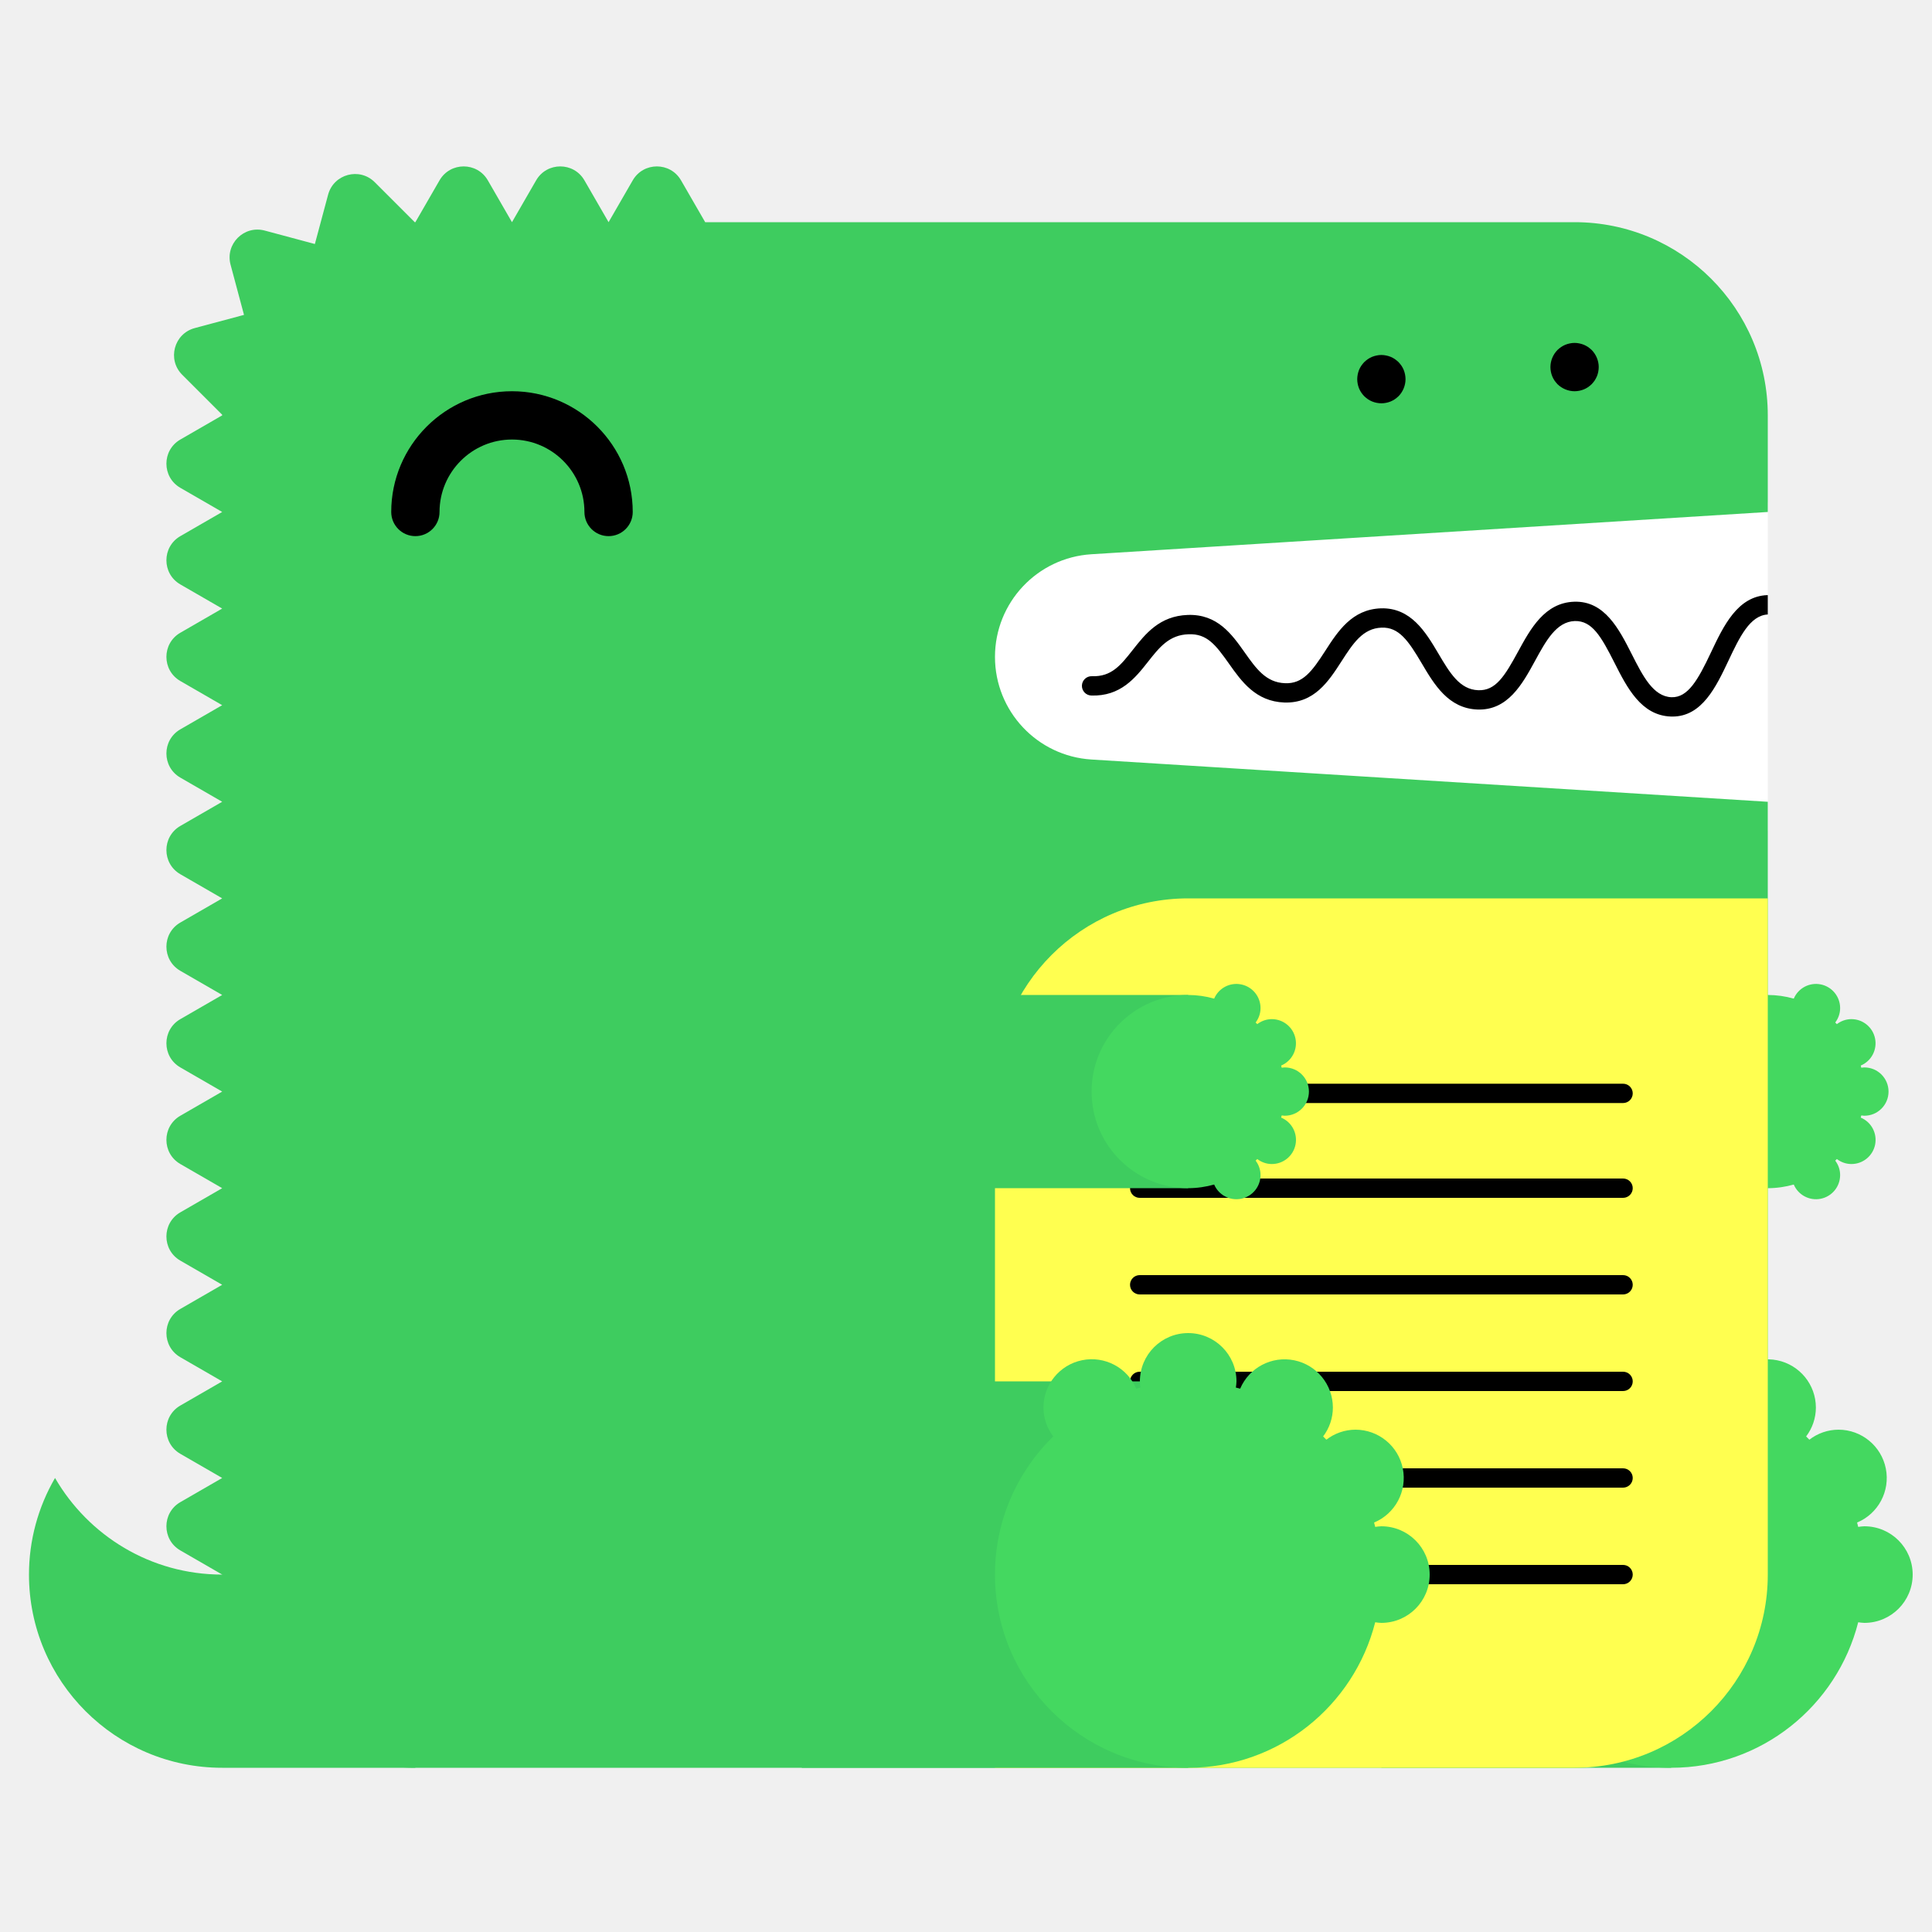
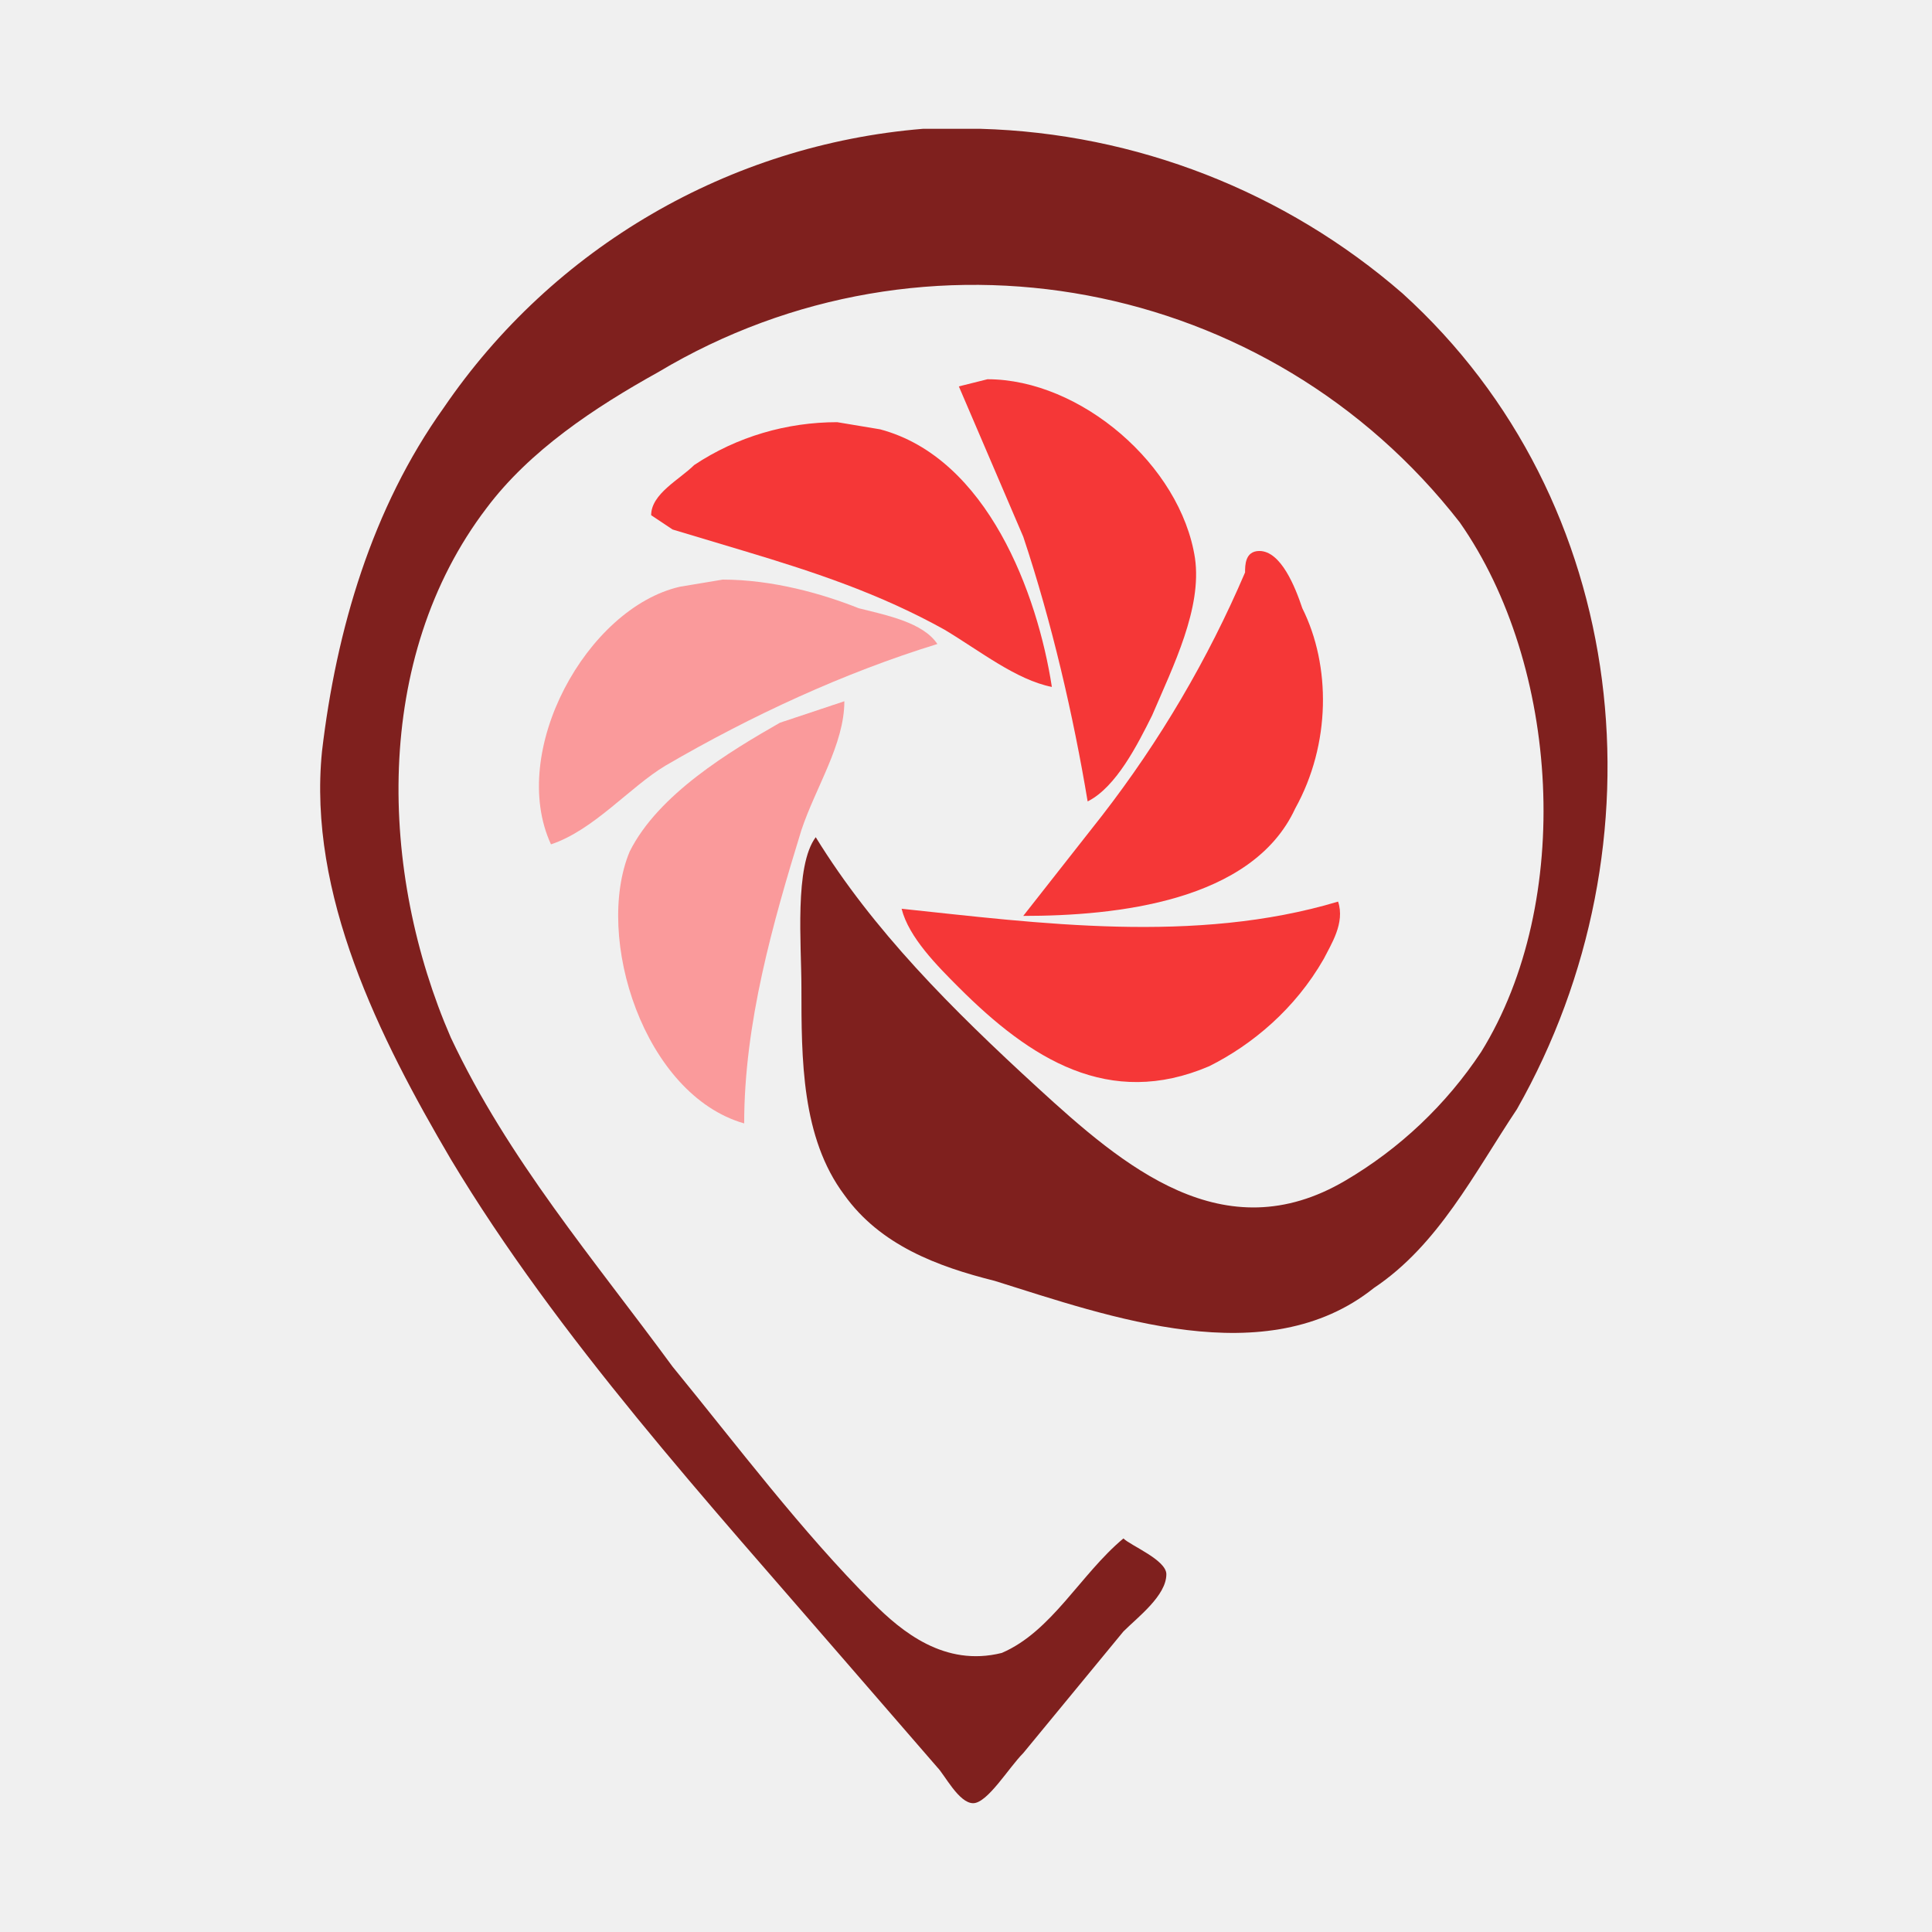
- <svg xmlns="http://www.w3.org/2000/svg" width="200" height="200" viewBox="0 0 200 200">
-   <g fill="none" fill-rule="evenodd">
-     <path fill="#FFF" d="M99 52h84v34H99z" />
-     <path d="M23 163c-7.398 0-13.843-4.027-17.303-10A19.886 19.886 0 0 0 3 163c0 11.046 8.954 20 20 20h20v-20H23z" fill="#3ECC5F" />
-     <path d="M112.98 57.376L183 53V43c0-11.046-8.954-20-20-20H73l-2.5-4.33c-1.112-1.925-3.889-1.925-5 0L63 23l-2.5-4.33c-1.111-1.925-3.889-1.925-5 0L53 23l-2.5-4.33c-1.111-1.925-3.889-1.925-5 0L43 23c-.022 0-.042.003-.065.003l-4.142-4.141c-1.57-1.571-4.252-.853-4.828 1.294l-1.369 5.104-5.192-1.392c-2.148-.575-4.111 1.389-3.535 3.536l1.39 5.193-5.102 1.367c-2.148.576-2.867 3.259-1.296 4.83l4.142 4.142c0 .021-.003.042-.003.064l-4.33 2.5c-1.925 1.111-1.925 3.889 0 5L23 53l-4.33 2.5c-1.925 1.111-1.925 3.889 0 5L23 63l-4.33 2.5c-1.925 1.111-1.925 3.889 0 5L23 73l-4.33 2.5c-1.925 1.111-1.925 3.889 0 5L23 83l-4.33 2.5c-1.925 1.111-1.925 3.889 0 5L23 93l-4.33 2.5c-1.925 1.111-1.925 3.889 0 5L23 103l-4.33 2.5c-1.925 1.111-1.925 3.889 0 5L23 113l-4.33 2.5c-1.925 1.111-1.925 3.889 0 5L23 123l-4.33 2.5c-1.925 1.111-1.925 3.889 0 5L23 133l-4.33 2.5c-1.925 1.111-1.925 3.889 0 5L23 143l-4.33 2.5c-1.925 1.111-1.925 3.889 0 5L23 153l-4.33 2.5c-1.925 1.111-1.925 3.889 0 5L23 163c0 11.046 8.954 20 20 20h120c11.046 0 20-8.954 20-20V83l-70.02-4.376A10.645 10.645 0 0 1 103 68c0-5.621 4.37-10.273 9.98-10.624" fill="#3ECC5F" />
-     <path fill="#3ECC5F" d="M143 183h30v-40h-30z" />
-     <path d="M193 158c-.219 0-.428.037-.639.064-.038-.15-.074-.301-.116-.451A5 5 0 0 0 190.32 148a4.96 4.96 0 0 0-3.016 1.036 26.531 26.531 0 0 0-.335-.336 4.955 4.955 0 0 0 1.011-2.987 5 5 0 0 0-9.599-1.959c-.148-.042-.297-.077-.445-.115.027-.211.064-.42.064-.639a5 5 0 0 0-5-5 5 5 0 0 0-5 5c0 .219.037.428.064.639-.148.038-.297.073-.445.115a4.998 4.998 0 0 0-9.599 1.959c0 1.125.384 2.151 1.011 2.987-3.717 3.632-6.031 8.693-6.031 14.3 0 11.046 8.954 20 20 20 9.339 0 17.16-6.41 19.361-15.064.211.027.42.064.639.064a5 5 0 0 0 5-5 5 5 0 0 0-5-5" fill="#44D860" />
-     <path fill="#3ECC5F" d="M153 123h30v-20h-30z" />
-     <path d="M193 115.5a2.5 2.5 0 1 0 0-5c-.109 0-.214.019-.319.032-.02-.075-.037-.15-.058-.225a2.501 2.501 0 0 0-.963-4.807c-.569 0-1.088.197-1.508.518a6.653 6.653 0 0 0-.168-.168c.314-.417.506-.931.506-1.494a2.5 2.5 0 0 0-4.8-.979A9.987 9.987 0 0 0 183 103c-5.522 0-10 4.478-10 10s4.478 10 10 10c.934 0 1.833-.138 2.69-.377a2.5 2.5 0 0 0 4.8-.979c0-.563-.192-1.077-.506-1.494.057-.055.113-.111.168-.168.42.321.939.518 1.508.518a2.5 2.5 0 0 0 .963-4.807c.021-.074.038-.15.058-.225.105.013.21.032.319.032" fill="#44D860" />
-     <path d="M63 55.5a2.5 2.5 0 0 1-2.5-2.5c0-4.136-3.364-7.5-7.5-7.5s-7.5 3.364-7.5 7.5a2.5 2.5 0 1 1-5 0c0-6.893 5.607-12.5 12.5-12.5S65.5 46.107 65.5 53a2.5 2.5 0 0 1-2.5 2.5" fill="#000" />
-     <path d="M103 183h60c11.046 0 20-8.954 20-20V93h-60c-11.046 0-20 8.954-20 20v70z" fill="#FFFF50" />
-     <path d="M168.02 124h-50.04a1 1 0 1 1 0-2h50.04a1 1 0 1 1 0 2m0 20h-50.04a1 1 0 1 1 0-2h50.04a1 1 0 1 1 0 2m0 20h-50.04a1 1 0 1 1 0-2h50.04a1 1 0 1 1 0 2m0-49.814h-50.04a1 1 0 1 1 0-2h50.04a1 1 0 1 1 0 2m0 19.814h-50.04a1 1 0 1 1 0-2h50.04a1 1 0 1 1 0 2m0 20h-50.04a1 1 0 1 1 0-2h50.04a1 1 0 1 1 0 2M183 61.611c-.012 0-.022-.006-.034-.005-3.09.105-4.552 3.196-5.842 5.923-1.346 2.85-2.387 4.703-4.093 4.647-1.889-.068-2.969-2.202-4.113-4.46-1.314-2.594-2.814-5.536-5.963-5.426-3.046.104-4.513 2.794-5.807 5.167-1.377 2.528-2.314 4.065-4.121 3.994-1.927-.07-2.951-1.805-4.136-3.813-1.321-2.236-2.848-4.75-5.936-4.664-2.994.103-4.465 2.385-5.763 4.4-1.373 2.13-2.335 3.428-4.165 3.351-1.973-.07-2.992-1.51-4.171-3.177-1.324-1.873-2.816-3.993-5.895-3.89-2.928.1-4.399 1.97-5.696 3.618-1.232 1.564-2.194 2.802-4.229 2.724a1 1 0 0 0-.072 2c3.017.101 4.545-1.8 5.872-3.487 1.177-1.496 2.193-2.787 4.193-2.855 1.926-.082 2.829 1.115 4.195 3.045 1.297 1.834 2.769 3.914 5.731 4.021 3.103.104 4.596-2.215 5.918-4.267 1.182-1.834 2.202-3.417 4.15-3.484 1.793-.067 2.769 1.35 4.145 3.681 1.297 2.197 2.766 4.686 5.787 4.796 3.125.108 4.634-2.62 5.949-5.035 1.139-2.088 2.214-4.06 4.119-4.126 1.793-.042 2.728 1.595 4.111 4.33 1.292 2.553 2.757 5.445 5.825 5.556l.169.003c3.064 0 4.518-3.075 5.805-5.794 1.139-2.41 2.217-4.68 4.067-4.773v-2z" fill="#000" />
-     <path fill="#3ECC5F" d="M83 183h40v-40H83z" />
-     <path d="M143 158c-.219 0-.428.037-.639.064-.038-.15-.074-.301-.116-.451A5 5 0 0 0 140.32 148a4.96 4.96 0 0 0-3.016 1.036 26.531 26.531 0 0 0-.335-.336 4.955 4.955 0 0 0 1.011-2.987 5 5 0 0 0-9.599-1.959c-.148-.042-.297-.077-.445-.115.027-.211.064-.42.064-.639a5 5 0 0 0-5-5 5 5 0 0 0-5 5c0 .219.037.428.064.639-.148.038-.297.073-.445.115a4.998 4.998 0 0 0-9.599 1.959c0 1.125.384 2.151 1.011 2.987-3.717 3.632-6.031 8.693-6.031 14.3 0 11.046 8.954 20 20 20 9.339 0 17.16-6.41 19.361-15.064.211.027.42.064.639.064a5 5 0 0 0 5-5 5 5 0 0 0-5-5" fill="#44D860" />
-     <path fill="#3ECC5F" d="M83 123h40v-20H83z" />
-     <path d="M133 115.5a2.5 2.5 0 1 0 0-5c-.109 0-.214.019-.319.032-.02-.075-.037-.15-.058-.225a2.501 2.501 0 0 0-.963-4.807c-.569 0-1.088.197-1.508.518a6.653 6.653 0 0 0-.168-.168c.314-.417.506-.931.506-1.494a2.5 2.5 0 0 0-4.8-.979A9.987 9.987 0 0 0 123 103c-5.522 0-10 4.478-10 10s4.478 10 10 10c.934 0 1.833-.138 2.69-.377a2.5 2.5 0 0 0 4.8-.979c0-.563-.192-1.077-.506-1.494.057-.055.113-.111.168-.168.42.321.939.518 1.508.518a2.5 2.5 0 0 0 .963-4.807c.021-.074.038-.15.058-.225.105.013.21.032.319.032" fill="#44D860" />
-     <path d="M143 41.75c-.16 0-.33-.02-.49-.05a2.52 2.52 0 0 1-.47-.14c-.15-.06-.29-.14-.431-.23-.13-.09-.259-.2-.38-.31-.109-.12-.219-.24-.309-.38s-.17-.28-.231-.43a2.619 2.619 0 0 1-.189-.96c0-.16.02-.33.05-.49.03-.16.08-.31.139-.47.061-.15.141-.29.231-.43.09-.13.2-.26.309-.38.121-.11.25-.22.38-.31.141-.09.281-.17.431-.23.149-.06.31-.11.47-.14.32-.07.65-.07.98 0 .159.03.32.08.47.14.149.06.29.14.43.23.13.09.259.2.38.31.11.12.22.25.31.38.09.14.17.28.23.43.06.16.11.31.14.47.029.16.05.33.05.49 0 .66-.271 1.31-.73 1.77-.121.11-.25.22-.38.31-.14.09-.281.17-.43.23a2.565 2.565 0 0 1-.96.19m20-1.25c-.66 0-1.3-.27-1.771-.73a3.802 3.802 0 0 1-.309-.38c-.09-.14-.17-.28-.231-.43a2.619 2.619 0 0 1-.189-.96c0-.66.27-1.3.729-1.77.121-.11.25-.22.38-.31.141-.09.281-.17.431-.23.149-.06.31-.11.47-.14.32-.07.66-.07.98 0 .159.03.32.08.47.14.149.06.29.14.43.23.13.09.259.2.38.31.459.47.73 1.11.73 1.77 0 .16-.021.33-.05.49-.03.16-.08.32-.14.47-.07.15-.14.29-.23.43-.09.13-.2.26-.31.38-.121.11-.25.22-.38.31-.14.09-.281.17-.43.23a2.565 2.565 0 0 1-.96.19" fill="#000" />
-   </g>
+ <svg xmlns="http://www.w3.org/2000/svg" font-family="sans-serif" viewBox="0 0 270 270">
+   <path fill="#fa9a9b" d="m118 98-9 3c-7 4-17 10-21 18-5 12 2 34 16 38 0-14 4-28 8-41 2-6 6-12 6-18z" />
+   <path fill="#fa9a9b" d="m101 81-6 1c-13 3-24 23-18 36 6-2 11-8 16-11 12-7 25-13 38-17-2-3-7-4-11-5-5-2-12-4-19-4z" />
+   <path fill="#f53737" d="M117 59c-7 0-14 2-20 6-2 2-6 4-6 7l3 2 10 3c10 3 19 6 28 11 5 3 10 7 15 8-2-13-9-32-24-36z" />
+   <path fill="#f53737" d="m138 53-4 1 9 21c4 12 7 25 9 37 4-2 7-8 9-12 3-7 7-15 6-22-2-13-16-25-29-25z" />
+   <path fill="#f53737" d="M176 77c-2 0-2 2-2 3a155 155 0 0 1-20 34l-11 14c13 0 32-2 38-15 5-9 5-20 1-28-1-3-3-8-6-8z" />
+   <path fill="#f53737" d="M187 126c-20 6-42 3-61 1 1 4 5 8 8 11 10 10 21 17 35 11 6-3 12-8 16-15 1-2 3-5 2-8z" />
+   <path fill="#7f201e" d="M137 18h-8a90 90 0 0 0-67 39c-10 14-15 31-17 48-2 20 8 40 18 57 15 25 36 48 55 70l13 15c1 1 3 5 5 5s5-5 7-7l14-17c2-2 6-5 6-8 0-2-5-4-6-5-6 5-10 13-17 16-8 2-14-3-18-7-10-10-19-22-28-33-11-15-23-29-31-46-10-23-11-53 5-74 6-8 15-14 24-19a86 86 0 0 1 112 21c14 20 16 53 3 74a58 58 0 0 1-19 18c-17 10-31-2-43-13s-23-22-31-35c-3 4-2 15-2 21 0 10 0 21 6 29 5 7 13 10 21 12 16 5 38 13 53 1 9-6 14-16 20-25 21-37 16-85-16-114a94 94 0 0 0-59-23z" />
</svg>
